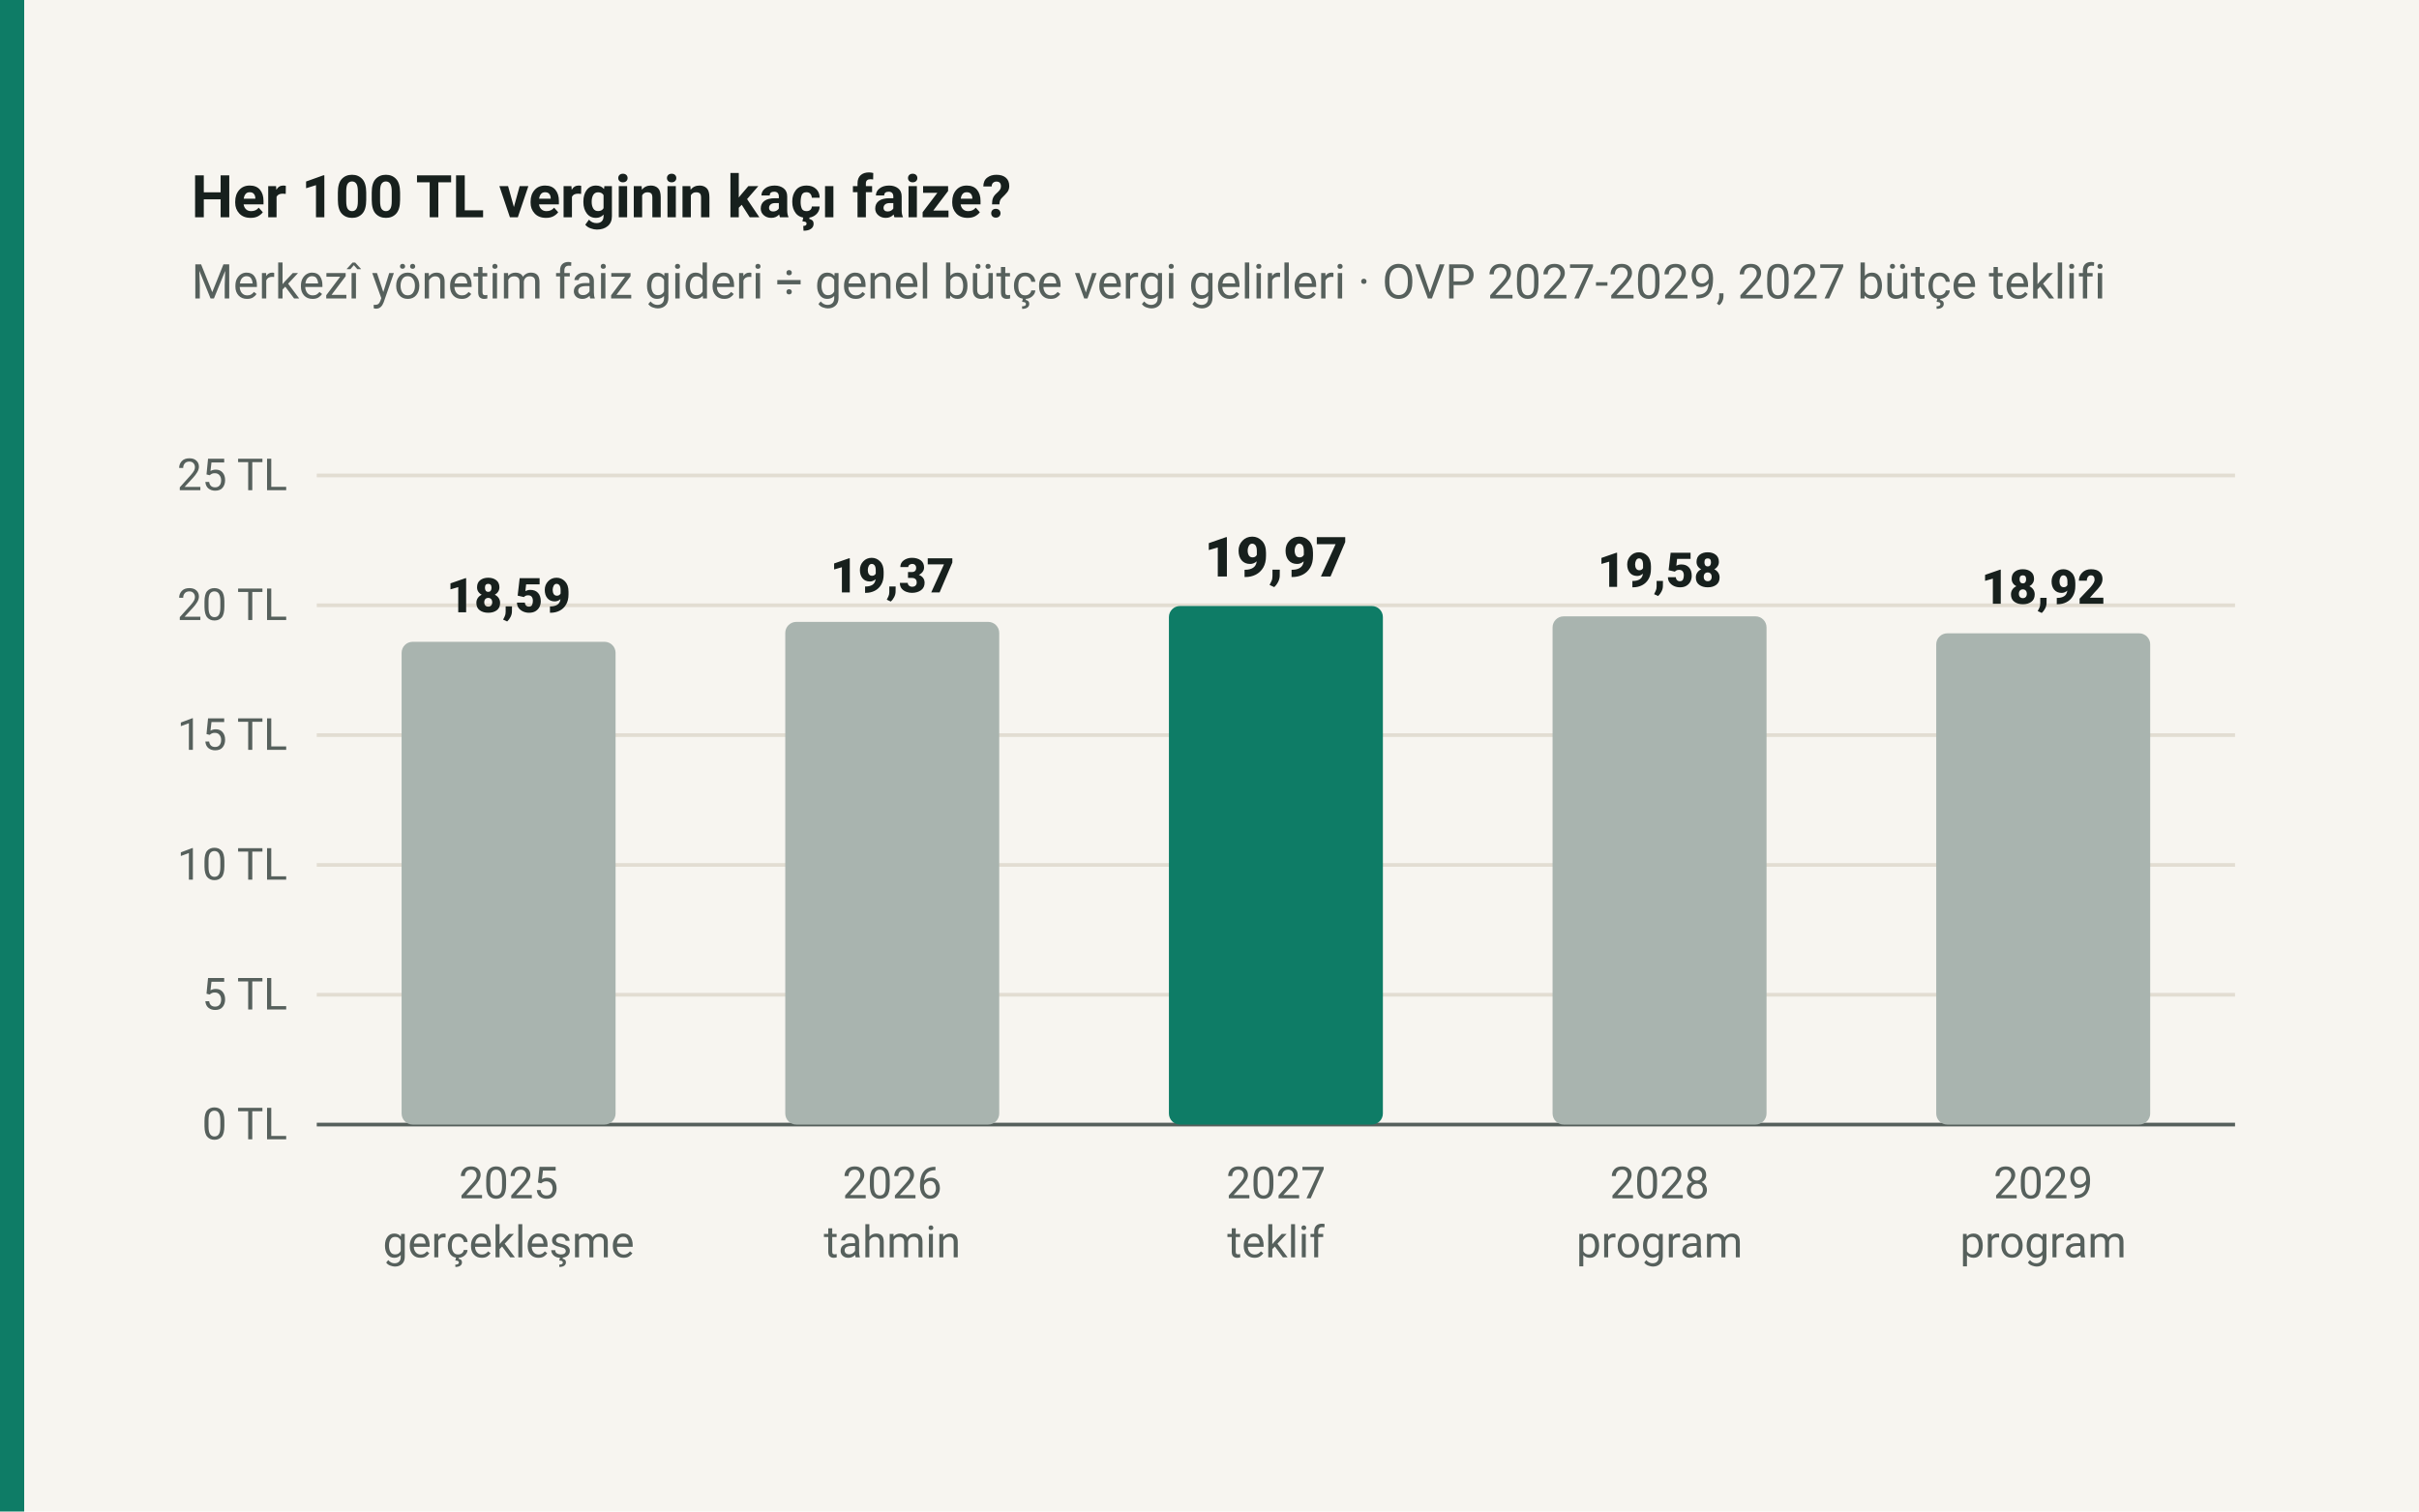
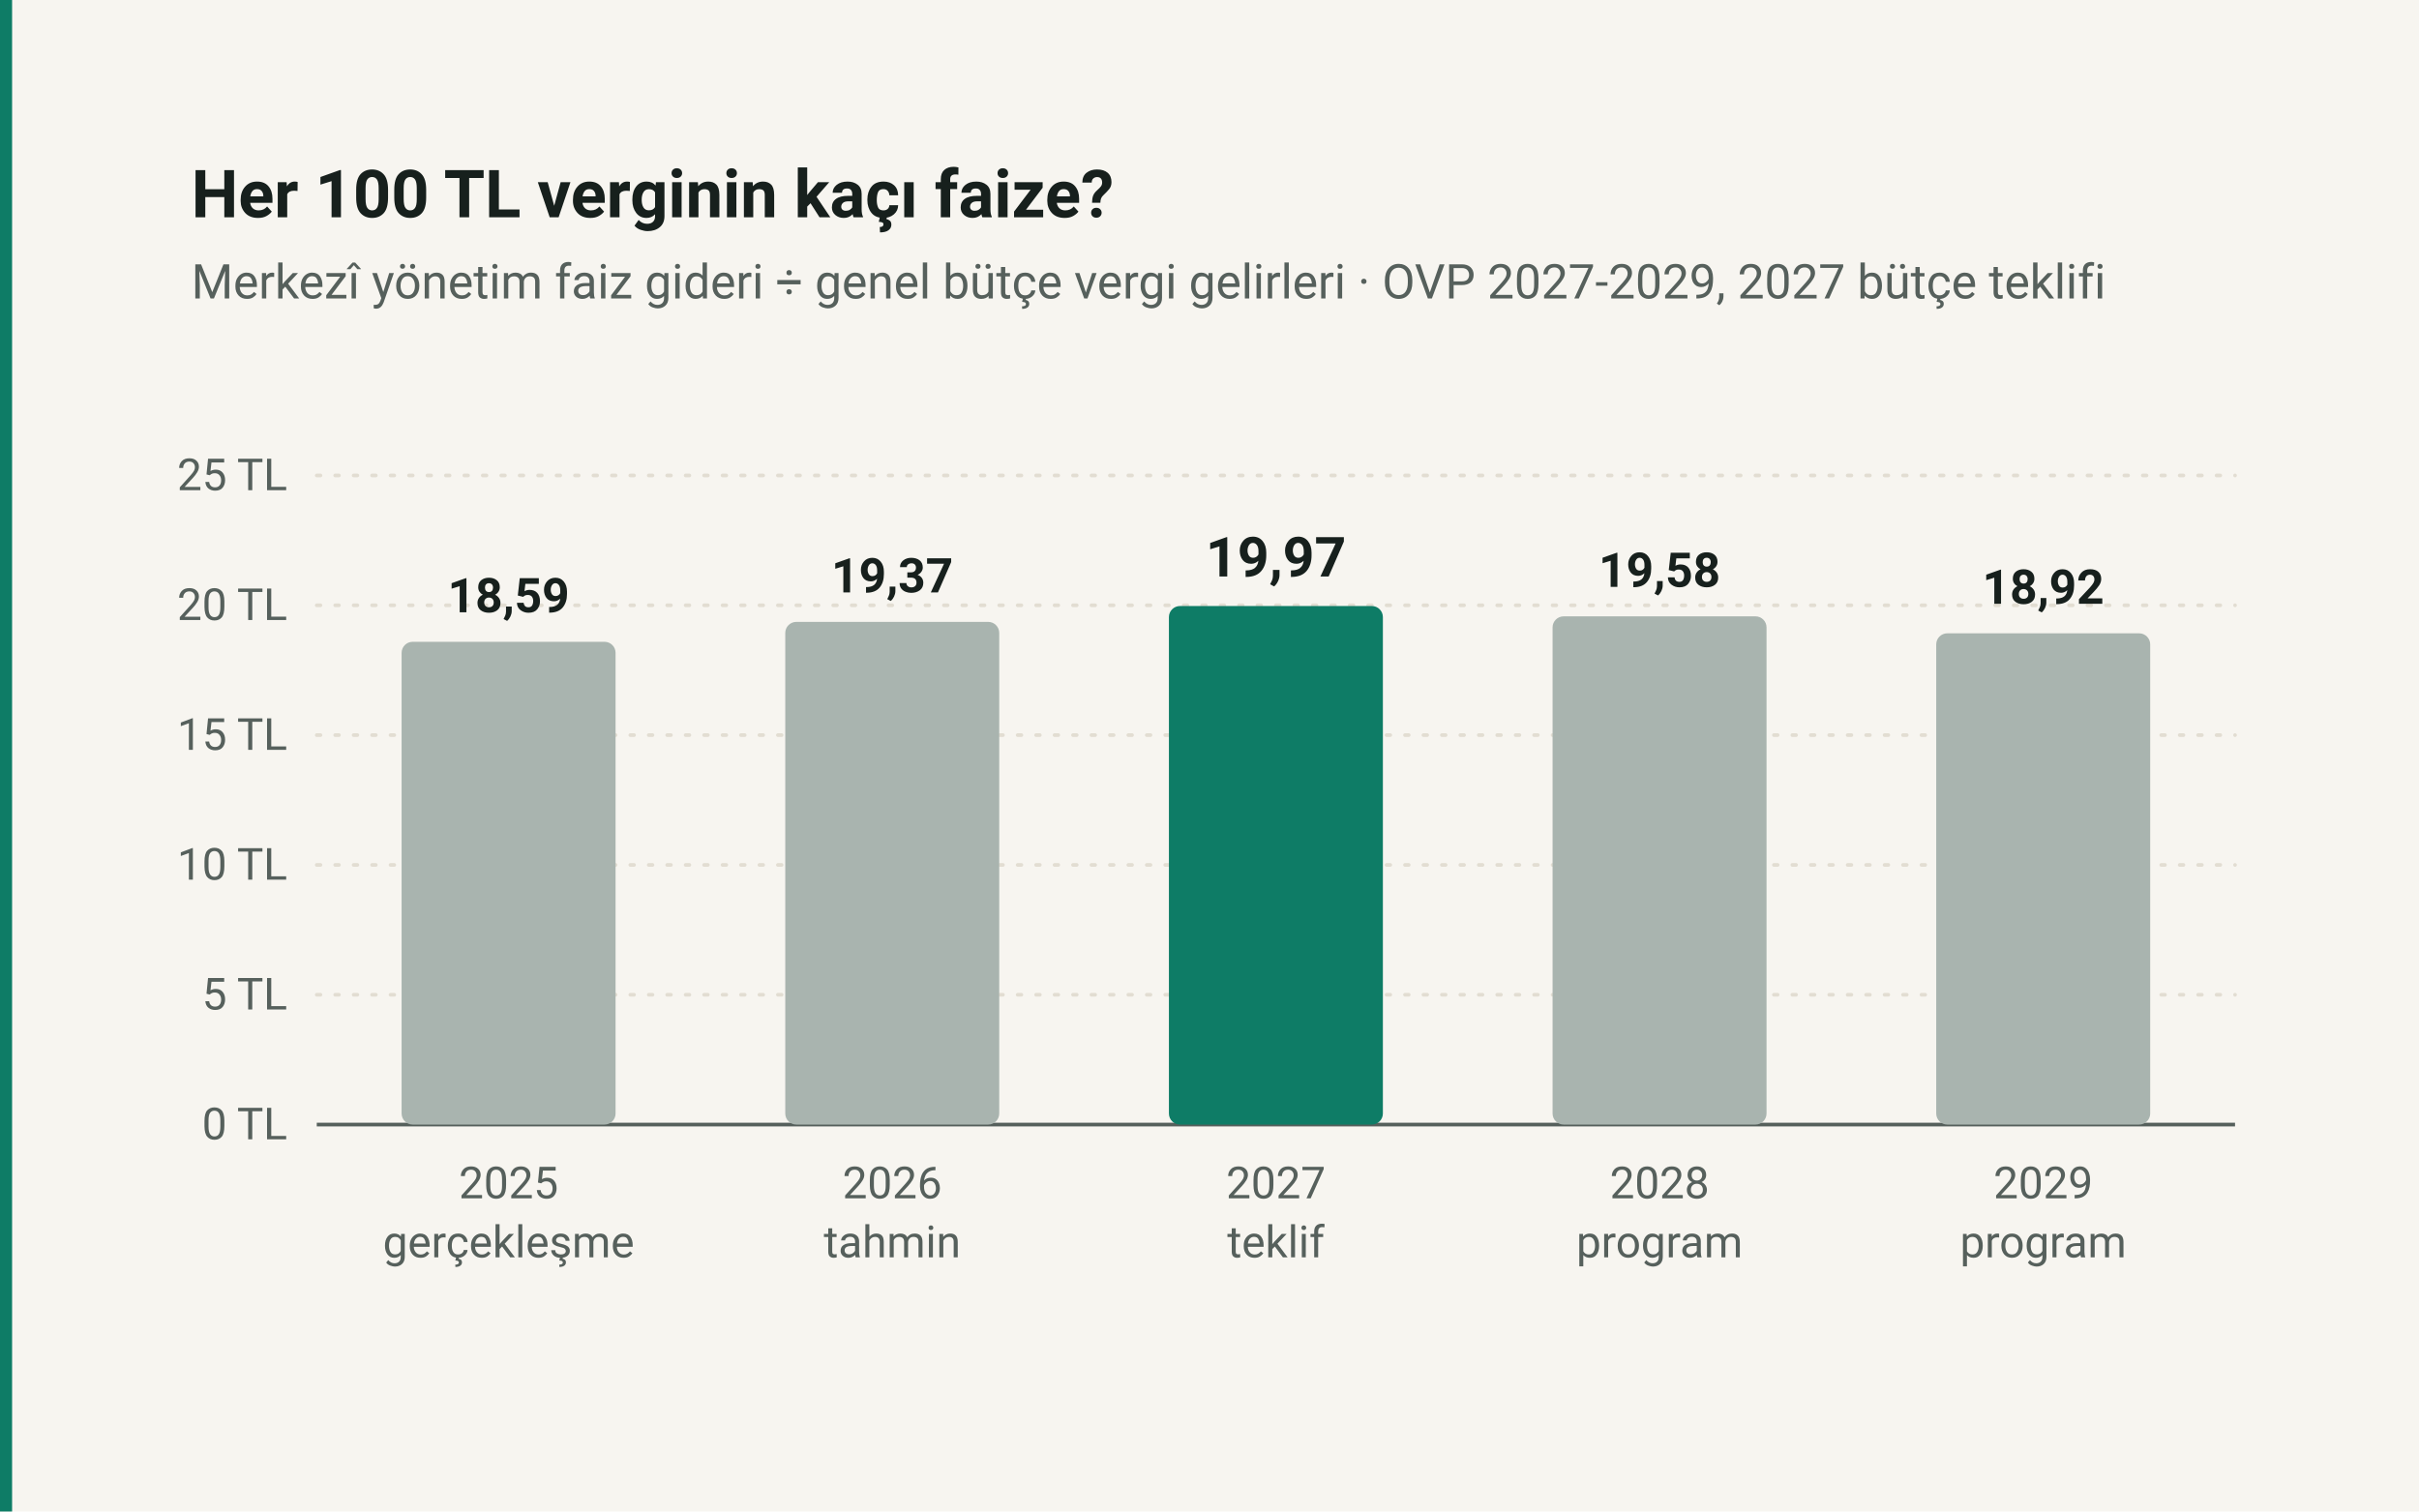
<svg xmlns="http://www.w3.org/2000/svg" viewBox="0 0 800 500" width="800" height="500" role="img" aria-label="Her 100 TL vergi gelirine karşılık faiz gideri: 2025'te 18,59, 2026'da 19,37, 2027'de 19,97, 2028'de 19,58, 2029'da 18,92 TL">
  <style>text{font-family:"Segoe UI",-apple-system,BlinkMacSystemFont,Roboto,Helvetica,Arial,sans-serif}</style>
  <rect width="800" height="500" fill="#f7f5f0" />
-   <rect width="8" height="500" fill="#0e7c66" />
+   <rect width="4" height="500" fill="#0e7c66" />
  <svg x="34" y="30" width="732" height="440" viewBox="0 0 600 360">
-     <text x="24" y="34" font-size="16" font-weight="700" fill="#17201d">Her 100 TL verginin kaçı faize?</text>
+     <text x="24" y="34" font-size="18" font-weight="700" font-family="Georgia,'Times New Roman',serif" fill="#17201d">Her 100 TL verginin kaçı faize?</text>
    <text x="24" y="56" font-size="13" fill="#56605c">Merkezî yönetim faiz gideri ÷ genel bütçe vergi gelirleri · OVP 2027-2029, 2027 bütçe teklifi</text>
    <path d="M58 280.0 H578" stroke="#56605c" stroke-width="1" />
    <text x="50" y="284.0" font-size="12" fill="#56605c" text-anchor="end">0 TL</text>
-     <path d="M58 244.8 H578" stroke="#e2ddd2" stroke-width="1" />
+     <path d="M58 244.8 H578" stroke="#e2ddd2" stroke-width="1" stroke-dasharray="1 4" stroke-linecap="round" />
    <text x="50" y="248.8" font-size="12" fill="#56605c" text-anchor="end">5 TL</text>
-     <path d="M58 209.6 H578" stroke="#e2ddd2" stroke-width="1" />
+     <path d="M58 209.6 H578" stroke="#e2ddd2" stroke-width="1" stroke-dasharray="1 4" stroke-linecap="round" />
    <text x="50" y="213.6" font-size="12" fill="#56605c" text-anchor="end">10 TL</text>
-     <path d="M58 174.4 H578" stroke="#e2ddd2" stroke-width="1" />
+     <path d="M58 174.4 H578" stroke="#e2ddd2" stroke-width="1" stroke-dasharray="1 4" stroke-linecap="round" />
    <text x="50" y="178.4" font-size="12" fill="#56605c" text-anchor="end">15 TL</text>
-     <path d="M58 139.2 H578" stroke="#e2ddd2" stroke-width="1" />
+     <path d="M58 139.2 H578" stroke="#e2ddd2" stroke-width="1" stroke-dasharray="1 4" stroke-linecap="round" />
    <text x="50" y="143.2" font-size="12" fill="#56605c" text-anchor="end">20 TL</text>
-     <path d="M58 104.0 H578" stroke="#e2ddd2" stroke-width="1" />
+     <path d="M58 104.0 H578" stroke="#e2ddd2" stroke-width="1" stroke-dasharray="1 4" stroke-linecap="round" />
    <text x="50" y="108.0" font-size="12" fill="#56605c" text-anchor="end">25 TL</text>
    <rect x="81.0" y="149.1" width="58" height="130.9" rx="3" fill="#a9b4af" />
-     <text x="110.0" y="141.1" font-size="13" font-weight="800" fill="#17201d" text-anchor="middle">18,59</text>
+     <text x="110.0" y="141.1" font-size="13" font-weight="650" fill="#17201d" text-anchor="middle">18,59</text>
    <text x="110.0" y="300" font-size="12" fill="#56605c" text-anchor="middle">2025</text>
    <text x="110.0" y="316" font-size="12" fill="#56605c" text-anchor="middle">gerçekleşme</text>
    <rect x="185.0" y="143.7" width="58" height="136.3" rx="3" fill="#a9b4af" />
-     <text x="214.0" y="135.7" font-size="13" font-weight="800" fill="#17201d" text-anchor="middle">19,37</text>
+     <text x="214.0" y="135.7" font-size="13" font-weight="650" fill="#17201d" text-anchor="middle">19,37</text>
    <text x="214.0" y="300" font-size="12" fill="#56605c" text-anchor="middle">2026</text>
    <text x="214.0" y="316" font-size="12" fill="#56605c" text-anchor="middle">tahmin</text>
    <rect x="289.0" y="139.4" width="58" height="140.6" rx="3" fill="#0e7c66" />
-     <text x="318.0" y="131.4" font-size="15" font-weight="800" fill="#17201d" text-anchor="middle">19,97</text>
+     <text x="318.0" y="131.4" font-size="15" font-weight="650" fill="#17201d" text-anchor="middle">19,97</text>
    <text x="318.0" y="300" font-size="12" fill="#56605c" text-anchor="middle">2027</text>
    <text x="318.0" y="316" font-size="12" fill="#56605c" text-anchor="middle">teklif</text>
    <rect x="393.0" y="142.2" width="58" height="137.8" rx="3" fill="#a9b4af" />
-     <text x="422.0" y="134.2" font-size="13" font-weight="800" fill="#17201d" text-anchor="middle">19,58</text>
+     <text x="422.0" y="134.2" font-size="13" font-weight="650" fill="#17201d" text-anchor="middle">19,58</text>
    <text x="422.0" y="300" font-size="12" fill="#56605c" text-anchor="middle">2028</text>
    <text x="422.0" y="316" font-size="12" fill="#56605c" text-anchor="middle">program</text>
    <rect x="497.0" y="146.8" width="58" height="133.2" rx="3" fill="#a9b4af" />
-     <text x="526.0" y="138.8" font-size="13" font-weight="800" fill="#17201d" text-anchor="middle">18,92</text>
+     <text x="526.0" y="138.8" font-size="13" font-weight="650" fill="#17201d" text-anchor="middle">18,92</text>
    <text x="526.0" y="300" font-size="12" fill="#56605c" text-anchor="middle">2029</text>
    <text x="526.0" y="316" font-size="12" fill="#56605c" text-anchor="middle">program</text>
  </svg>
</svg>
